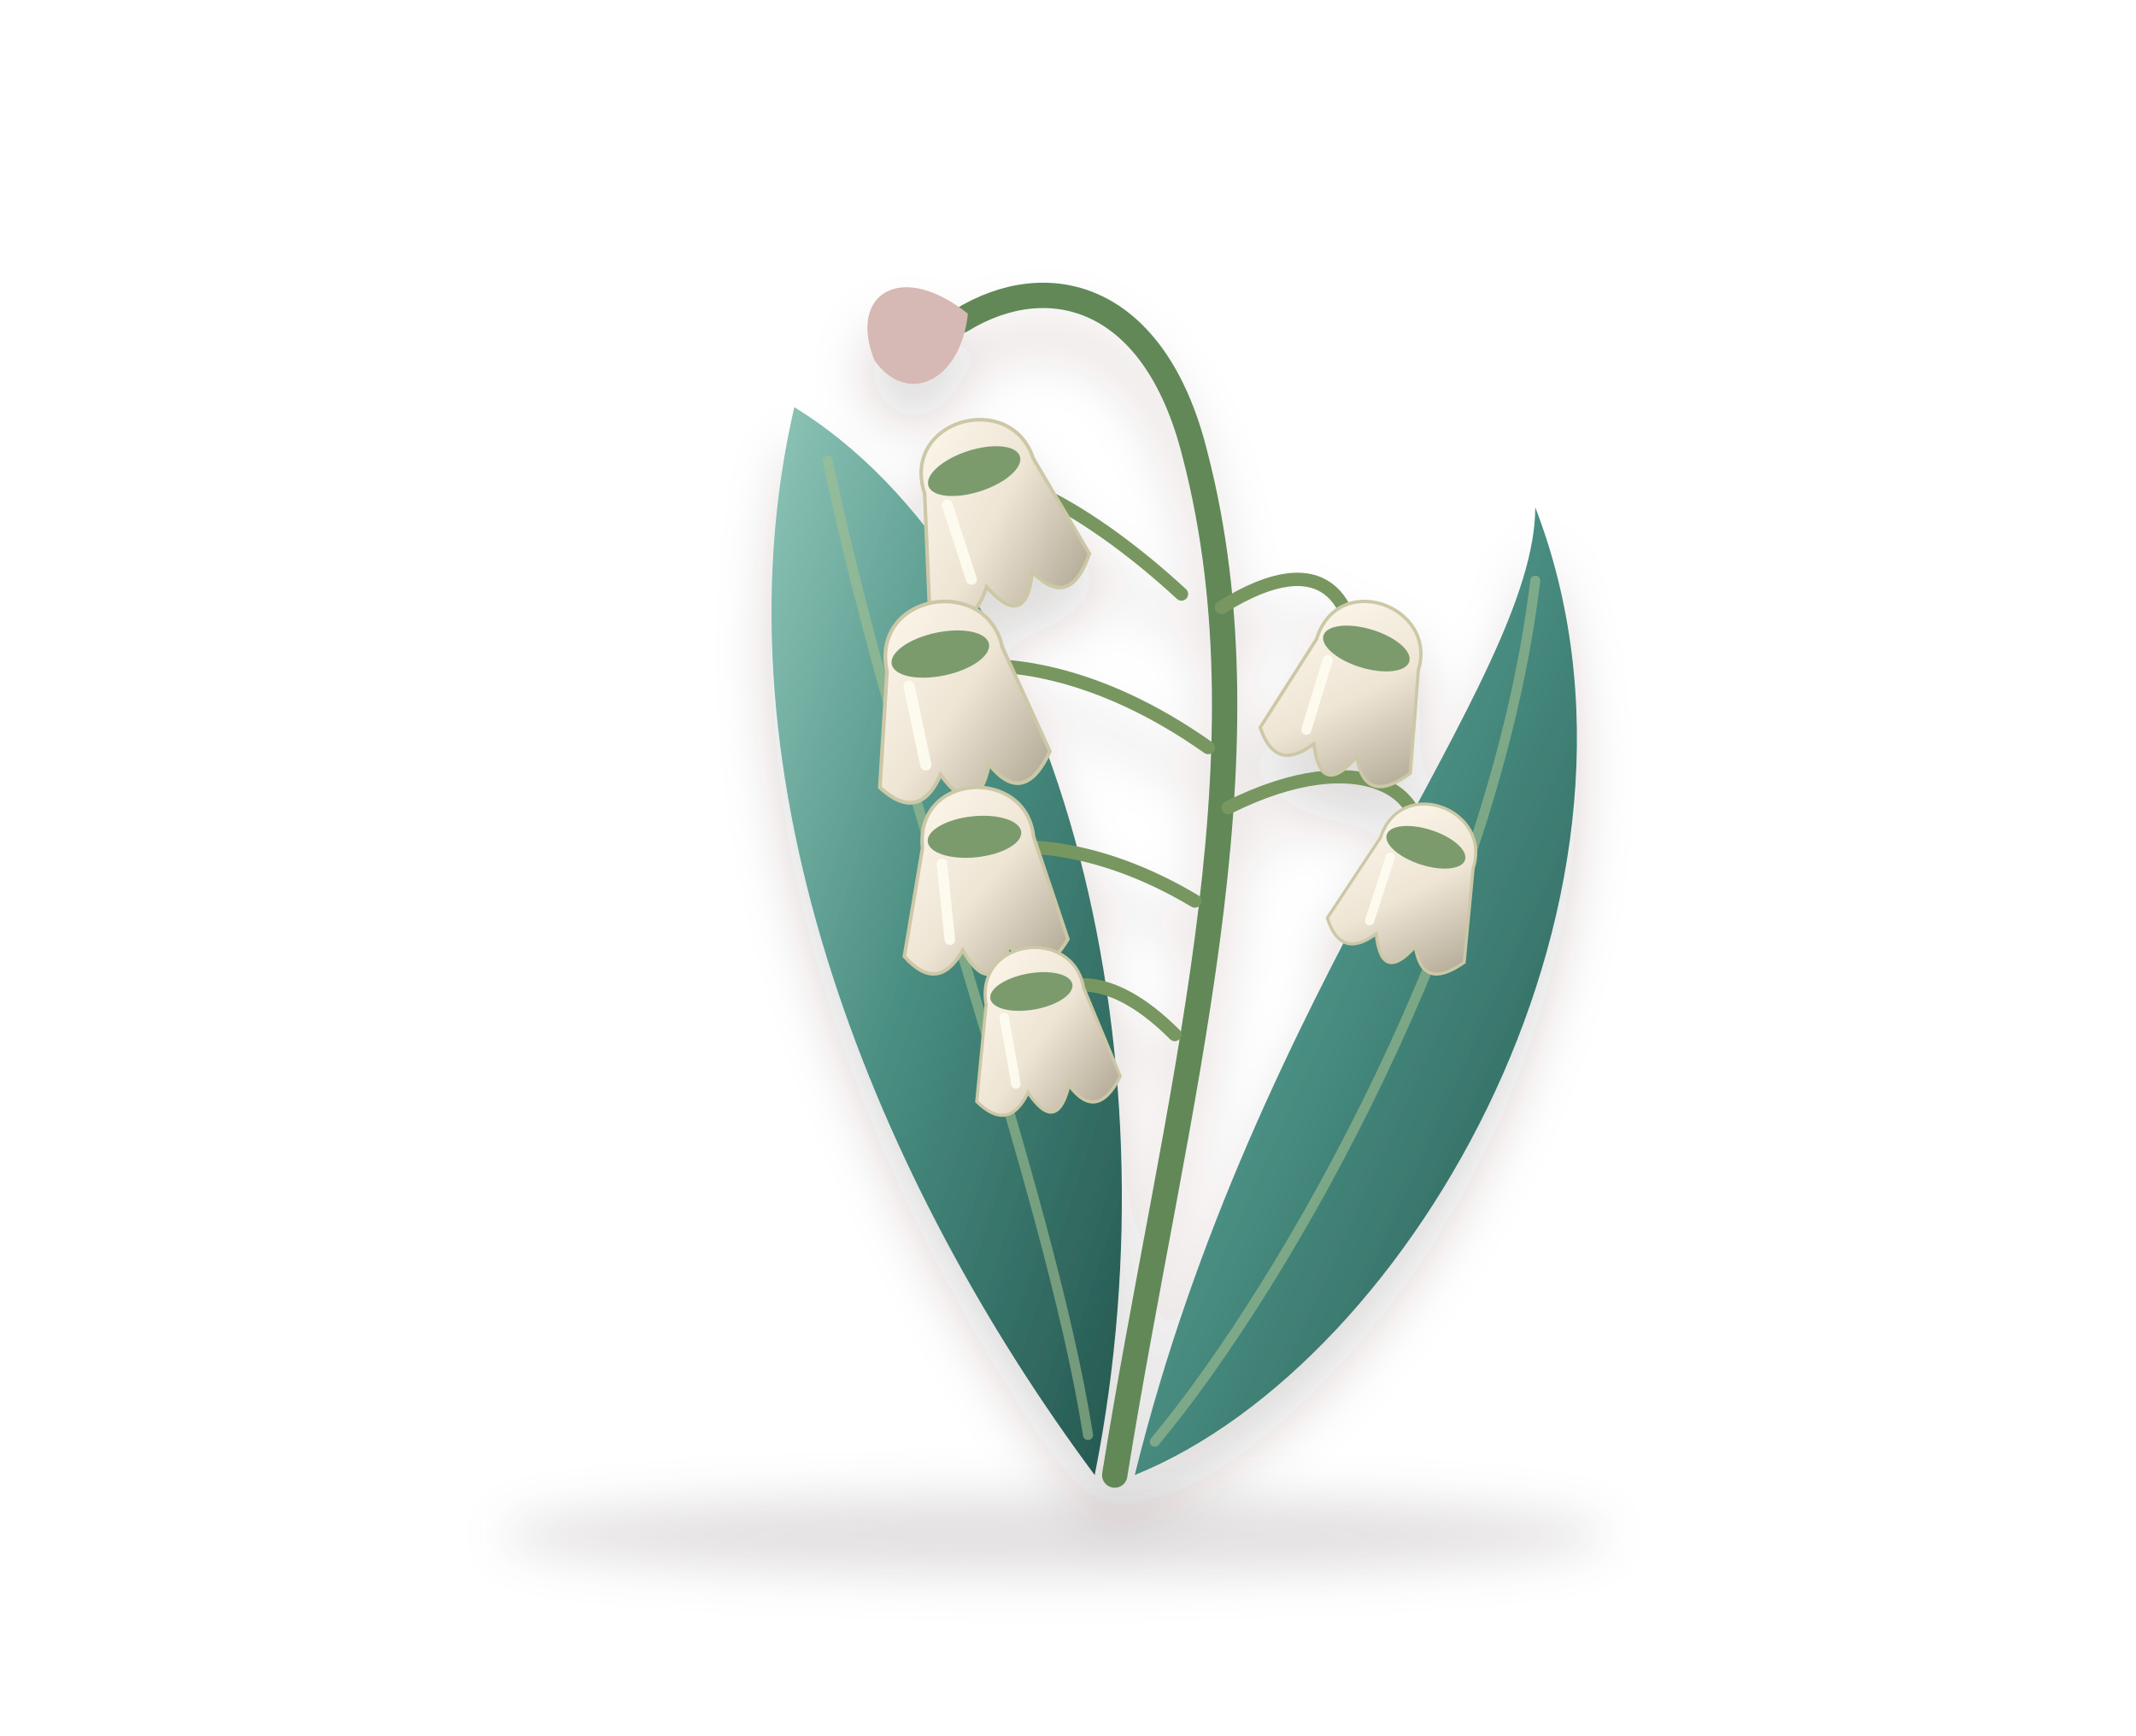
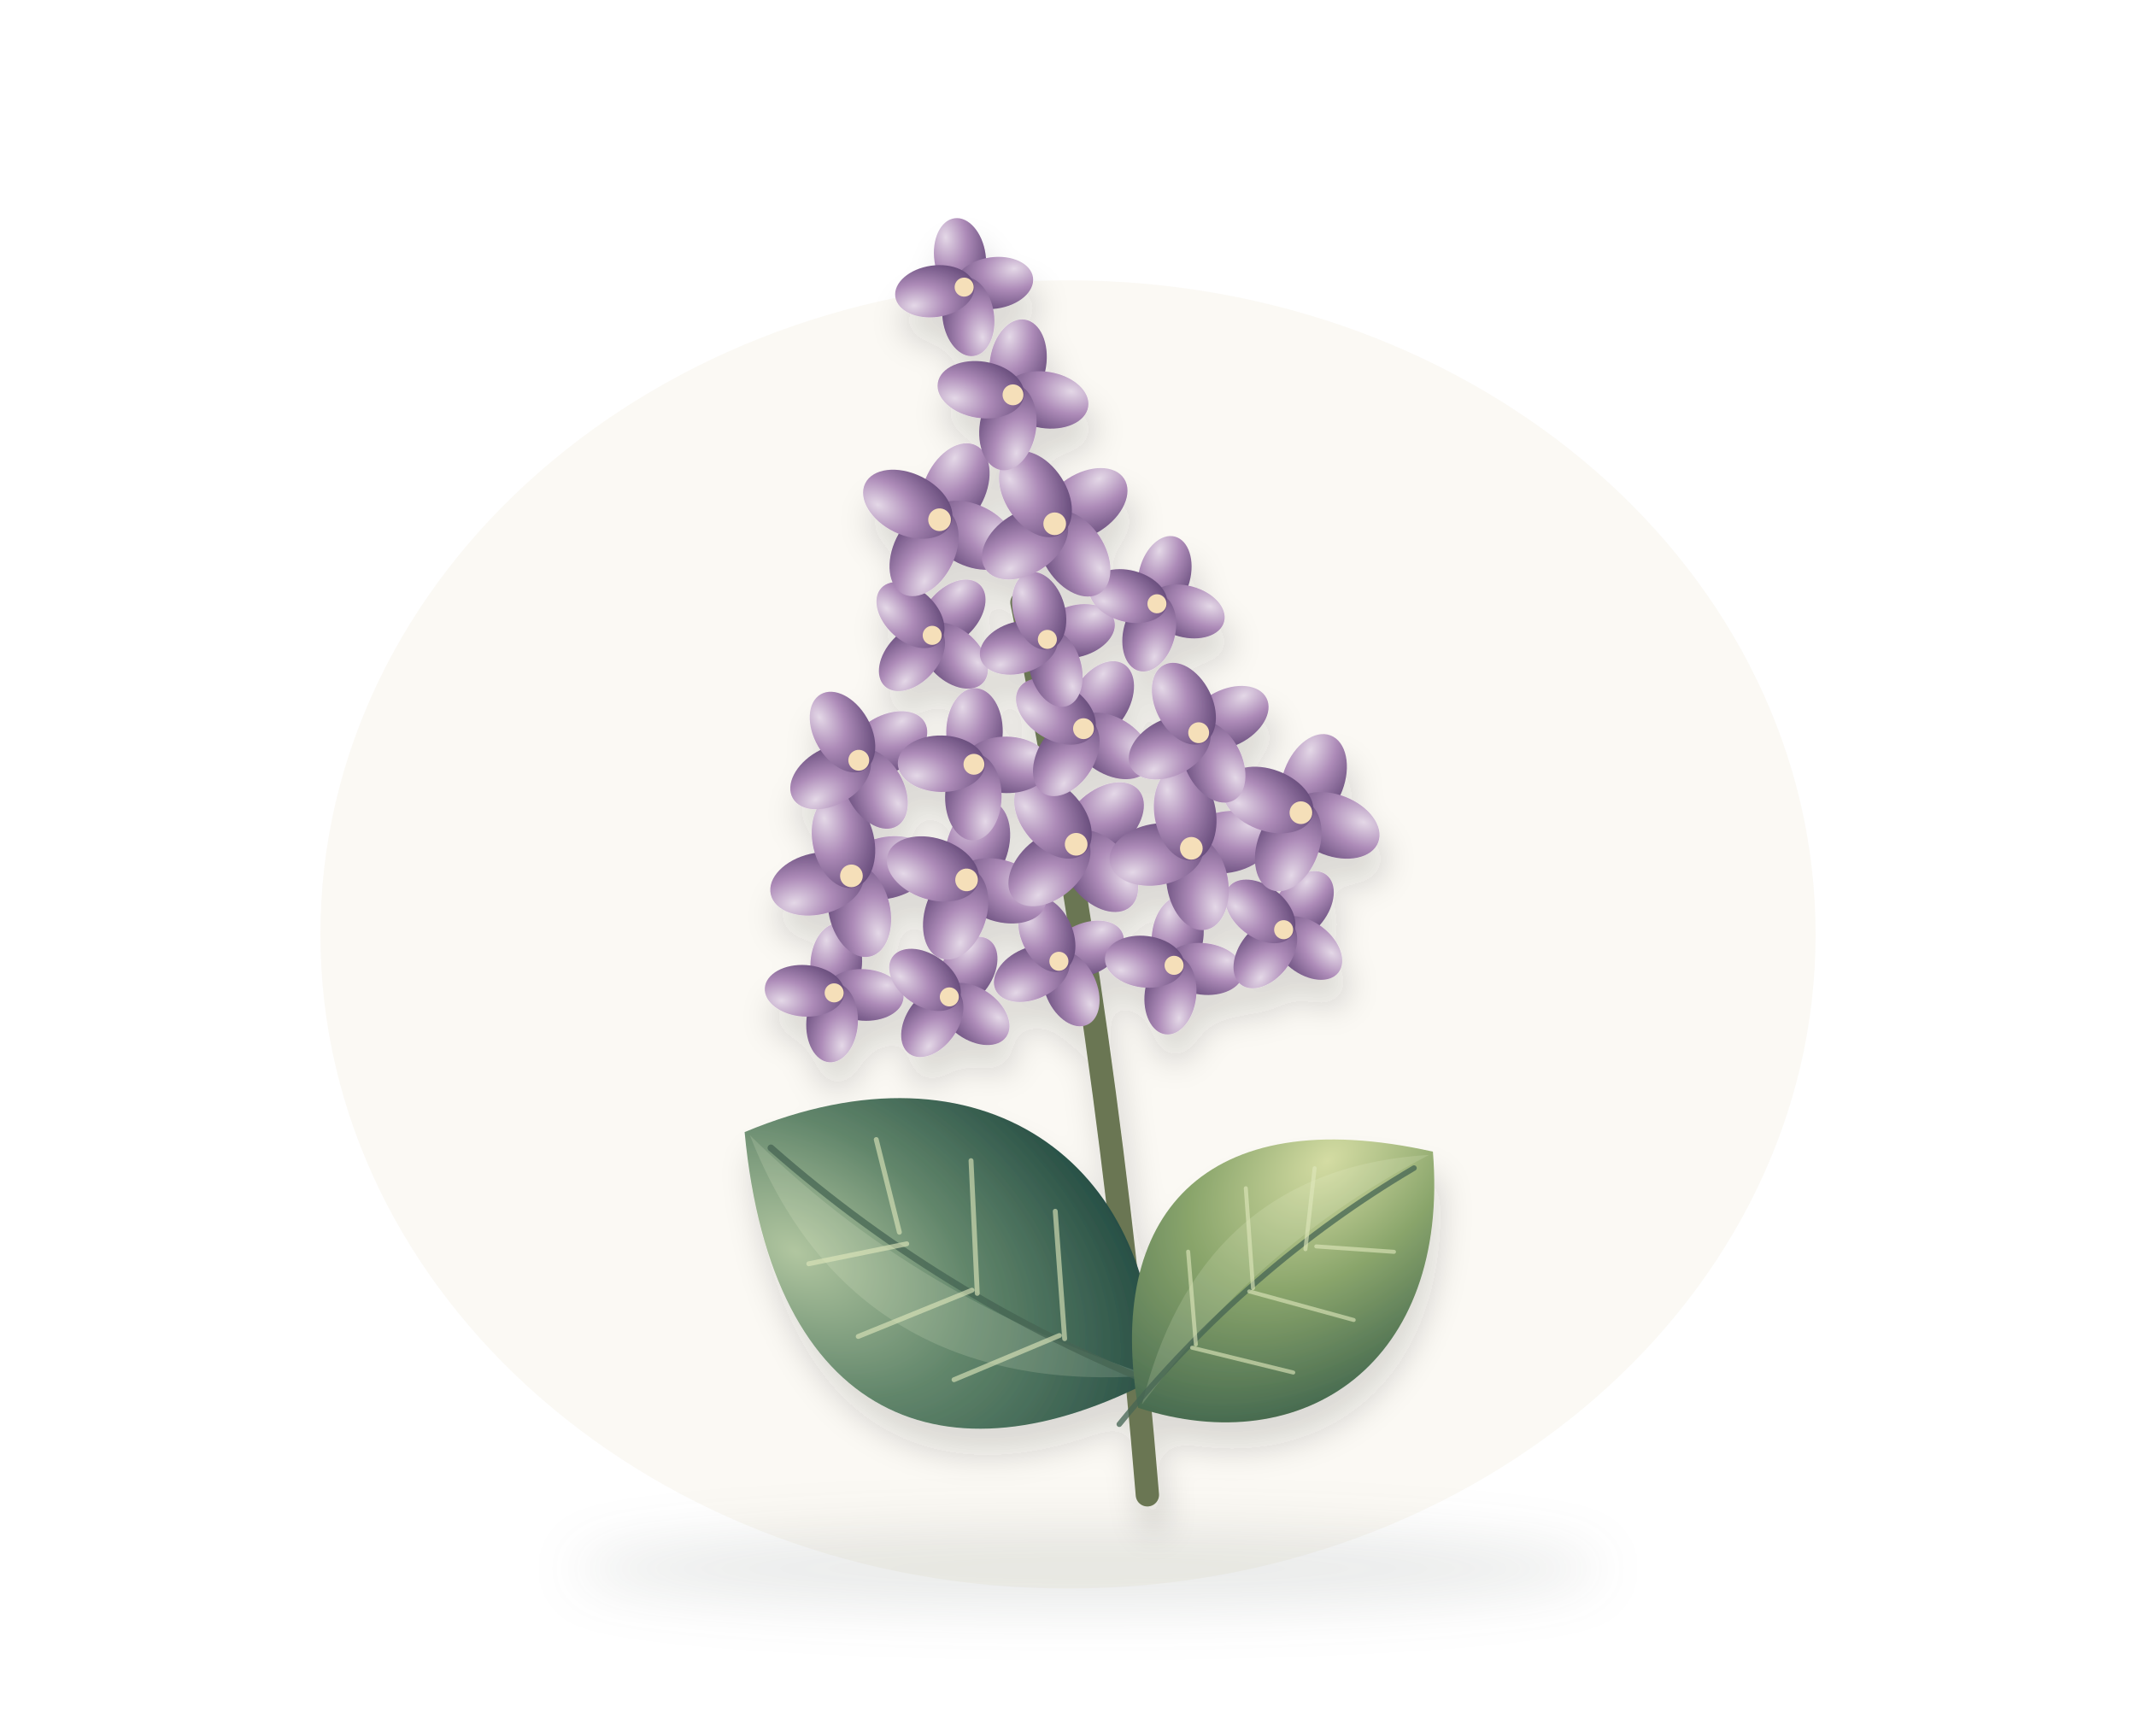
<svg xmlns="http://www.w3.org/2000/svg" viewBox="0 0 320 260" role="img" aria-labelledby="kv-month-5-title kv-month-5-description">
  <defs>
    <linearGradient id="kv-month-5-paper" x1="0" y1="0" x2=".85" y2="1">
      <stop stop-color="#fffaf0" />
      <stop offset=".57" stop-color="#eee5d4" />
      <stop offset="1" stop-color="#b7ae9c" />
    </linearGradient>
    <linearGradient id="kv-month-5-wine" x1="0" y1="0" x2=".95" y2="1">
      <stop stop-color="#bf6a83" />
      <stop offset=".4" stop-color="#973f5a" />
      <stop offset="1" stop-color="#5d2036" />
    </linearGradient>
    <linearGradient id="kv-month-5-teal" x1="0" y1="0" x2="1" y2="1">
      <stop stop-color="#8ec5b8" />
      <stop offset=".48" stop-color="#488c80" />
      <stop offset="1" stop-color="#24574f" />
    </linearGradient>
    <linearGradient id="kv-month-5-gold" x1="0" y1="0" x2=".8" y2="1">
      <stop stop-color="#fff2b7" />
      <stop offset=".22" stop-color="#d1aa5b" />
      <stop offset=".4" stop-color="#f1d68b" />
      <stop offset=".67" stop-color="#ad8439" />
      <stop offset="1" stop-color="#7b5b2c" />
    </linearGradient>
    <linearGradient id="kv-month-5-metal" x1="0" y1="0" x2="1" y2=".9">
      <stop stop-color="#fafdfb" />
      <stop offset=".2" stop-color="#c6d0d0" />
      <stop offset=".43" stop-color="#fbfcf3" />
      <stop offset=".6" stop-color="#9cabae" />
      <stop offset="1" stop-color="#4c636d" />
    </linearGradient>
    <linearGradient id="kv-month-5-ink" x1="0" y1="0" x2=".7" y2="1">
      <stop stop-color="#66747d" />
      <stop offset=".45" stop-color="#35424f" />
      <stop offset="1" stop-color="#17242f" />
    </linearGradient>
    <radialGradient id="kv-month-5-glass" cx="30%" cy="20%" r="85%">
      <stop stop-color="#fff" stop-opacity=".9" />
      <stop offset=".5" stop-color="#eaf5ed" stop-opacity=".3" />
      <stop offset="1" stop-color="#86a3ae" stop-opacity=".55" />
    </radialGradient>
    <filter id="kv-month-5-shadow" x="-35%" y="-35%" width="180%" height="190%">
      <feDropShadow dx="0" dy="6" stdDeviation="4" flood-color="#35262d" flood-opacity=".17" />
    </filter>
    <filter id="kv-month-5-soft" x="-50%" y="-100%" width="200%" height="300%">
      <feGaussianBlur stdDeviation="3.5" />
    </filter>
  </defs>
-   <ellipse cx="158" cy="230" rx="83" ry="6" fill="#473039" opacity=".15" filter="url(#kv-month-5-soft)" />
-   <g filter="url(#kv-month-5-shadow)">
-     <path d="M164 221C132 178 106 117 119 61 158 85 177 156 164 221Z" fill="url(#kv-month-5-teal)" />
-     <path d="M170 221C188 148 230 102 230 76 252 133 212 204 170 221Z" fill="url(#kv-month-5-teal)" />
-     <path d="M124 69C134 117 157 177 163 215M230 87C224 137 193 192 173 216" fill="none" stroke="#a4bf91" stroke-width="1.5" stroke-linecap="round" stroke-linejoin="round" opacity="0.6" />
-     <path d="M167 221C176 165 191 114 179 68 173 44 157 40 144 48" fill="none" stroke="#628859" stroke-width="3.8" stroke-linecap="round" stroke-linejoin="round" opacity="1" />
-     <path d="M177 89C164 77 152 71 148 72M181 112C164 100 150 99 143 100M179 135C164 126 151 126 147 128M176 155C166 145 159 147 156 150M183 91C199 81 203 91 203 99M184 121C204 111 215 119 212 128" fill="none" stroke="#789760" stroke-width="2" stroke-linecap="round" stroke-linejoin="round" opacity="1" />
-     <g transform="translate(149 80) rotate(-18) scale(0.9)">
-       <path d="M-9-10C-9-23 10-22 10-10L14 8Q8 16 4 8 0 17-4 8-9 15-14 8Z" fill="url(#kv-month-5-paper)" stroke="#ccc8a7" stroke-width=".6" />
-       <ellipse cy="-11" rx="8" ry="3.5" fill="#7b9b6d" />
-       <path d="M-6-7V6" stroke="#fffef2" stroke-width="1.8" opacity=".85" stroke-linecap="round" />
+   <defs>
+     <radialGradient id="kv-month-5-m-green" cx="28%" cy="22%" r="85%">
+       <stop stop-color="#b1c6a0" />
+       <stop offset=".47" stop-color="#62866b" />
+       <stop offset="1" stop-color="#244c43" />
+     </radialGradient>
+     <radialGradient id="kv-month-5-m-leaf" cx="28%" cy="22%" r="85%">
+       <stop stop-color="#d4dca3" />
+       <stop offset=".47" stop-color="#8ba66c" />
+       <stop offset="1" stop-color="#43674e" />
+     </radialGradient>
+     <radialGradient id="kv-month-5-m-ice" cx="28%" cy="22%" r="85%">
+       <stop stop-color="#ffffff" />
+       <stop offset=".47" stop-color="#dbeaf0" />
+       <stop offset="1" stop-color="#8aafb9" />
+     </radialGradient>
+     <radialGradient id="kv-month-5-m-petal" cx="28%" cy="22%" r="85%">
+       <stop stop-color="#ffffff" />
+       <stop offset=".47" stop-color="#f4f3e7" />
+       <stop offset="1" stop-color="#c2d0c0" />
+     </radialGradient>
+     <radialGradient id="kv-month-5-m-wood" cx="28%" cy="22%" r="85%">
+       <stop stop-color="#dfb47d" />
+       <stop offset=".47" stop-color="#956b43" />
+       <stop offset="1" stop-color="#523a2d" />
+     </radialGradient>
+     <radialGradient id="kv-month-5-m-woodDark" cx="28%" cy="22%" r="85%">
+       <stop stop-color="#c49866" />
+       <stop offset=".47" stop-color="#7e583b" />
+       <stop offset="1" stop-color="#422e26" />
+     </radialGradient>
+     <radialGradient id="kv-month-5-m-purple" cx="28%" cy="22%" r="85%">
+       <stop stop-color="#e4d8e7" />
+       <stop offset=".47" stop-color="#ad8bb8" />
+       <stop offset="1" stop-color="#6a4f7e" />
+     </radialGradient>
+     <radialGradient id="kv-month-5-m-berry" cx="28%" cy="22%" r="85%">
+       <stop stop-color="#f7a3a0" />
+       <stop offset=".47" stop-color="#b13a51" />
+       <stop offset="1" stop-color="#67283b" />
+     </radialGradient>
+     <radialGradient id="kv-month-5-m-apple" cx="28%" cy="22%" r="85%">
+       <stop stop-color="#f0b89d" />
+       <stop offset=".47" stop-color="#b95855" />
+       <stop offset="1" stop-color="#762e43" />
+     </radialGradient>
+     <radialGradient id="kv-month-5-m-gold" cx="28%" cy="22%" r="85%">
+       <stop stop-color="#fae4a3" />
+       <stop offset=".47" stop-color="#c8a463" />
+       <stop offset="1" stop-color="#80603f" />
+     </radialGradient>
+     <radialGradient id="kv-month-5-m-copper" cx="28%" cy="22%" r="85%">
+       <stop stop-color="#efbf82" />
+       <stop offset=".47" stop-color="#ce8251" />
+       <stop offset="1" stop-color="#854b3c" />
+     </radialGradient>
+     <radialGradient id="kv-month-5-m-amber" cx="28%" cy="22%" r="85%">
+       <stop stop-color="#fff1bb" />
+       <stop offset=".47" stop-color="#dfb256" />
+       <stop offset="1" stop-color="#a16c31" />
+     </radialGradient>
+     <radialGradient id="kv-month-5-m-wax" cx="28%" cy="22%" r="85%">
+       <stop stop-color="#fffdf0" />
+       <stop offset=".47" stop-color="#ece4cd" />
+       <stop offset="1" stop-color="#c6bc9f" />
+     </radialGradient>
+     <radialGradient id="kv-month-5-m-pearl" cx="28%" cy="22%" r="85%">
+       <stop stop-color="#ffffff" />
+       <stop offset=".47" stop-color="#ede6dc" />
+       <stop offset="1" stop-color="#b1aaa3" />
+     </radialGradient>
+     <linearGradient id="kv-month-5-m-glass" x1="0" x2="1">
+       <stop stop-color="#d9e4df" stop-opacity=".8" />
+       <stop offset=".12" stop-color="#fff" stop-opacity=".72" />
+       <stop offset=".4" stop-color="#e3ebe3" stop-opacity=".1" />
+       <stop offset=".82" stop-color="#baccc6" stop-opacity=".38" />
+       <stop offset="1" stop-color="#718e88" stop-opacity=".48" />
+     </linearGradient>
+     <linearGradient id="kv-month-5-m-ribbon" x1="0" y1="0" x2="1" y2="1">
+       <stop stop-color="#b95f70" />
+       <stop offset=".43" stop-color="#853a50" />
+       <stop offset=".72" stop-color="#9d425a" />
+       <stop offset="1" stop-color="#60283d" />
+     </linearGradient>
+     <radialGradient id="kv-month-5-m-flame" cx="40%" cy="70%">
+       <stop stop-color="#fffce2" />
+       <stop offset=".42" stop-color="#ffe1a2" />
+       <stop offset=".8" stop-color="#e6ab5c" />
+       <stop offset="1" stop-color="#c47c48" />
+     </radialGradient>
+     <filter id="kv-month-5-m-shadow" x="-40%" y="-40%" width="180%" height="195%">
+       <feDropShadow dx="1" dy="4" stdDeviation="2.4" flood-color="#2b3330" flood-opacity=".16" />
+     </filter>
+     <filter id="kv-month-5-m-blur" x="-50%" y="-150%" width="200%" height="400%">
+       <feGaussianBlur stdDeviation="4" />
+     </filter>
+   </defs>
+   <ellipse cx="160" cy="140" rx="112" ry="98" fill="#f6f2e7" opacity=".46" />
+   <ellipse cx="163" cy="235" rx="77" ry="6" fill="#445049" opacity=".12" filter="url(#kv-month-5-m-blur)" />
+   <g data-month-composition="2027-5" filter="url(#kv-month-5-m-shadow)">
+     <g transform="translate(157 118) rotate(-8) scale(1)">
+       <path d="M0 107Q4 37 0-28" fill="none" stroke="#6a7652" stroke-width="3.5" opacity="1" stroke-linecap="round" stroke-linejoin="round" />
+       <g transform="translate(-5 83) rotate(-51) scale(0.92)">
+         <path d="M0 12C-33-8-38-38 0-66C34-41 30-6 0 12Z" fill="url(#kv-month-5-m-green)" />
+         <path d="M0 11C-17-13-20-39 0-65C-7-36-5-12 0 11Z" fill="#f5f7db" opacity=".16" />
+         <path d="M0 17Q-7-23 0-61" fill="none" stroke="#466453" stroke-width="1.1" opacity="0.75" stroke-linecap="round" stroke-linejoin="round" />
+         <path d="M-2-5-17-16m14-5-16-12m17-1-11-12M-2-4 15-16M-3-20 15-32M-1-36 10-47" fill="none" stroke="#dee7bc" stroke-width="0.8" opacity="0.62" stroke-linecap="round" stroke-linejoin="round" />
+       </g>
+       <g transform="translate(8 89) rotate(57) scale(0.75)">
+         <path d="M0 12C-33-8-38-38 0-66C34-41 30-6 0 12Z" fill="url(#kv-month-5-m-leaf)" />
+         <path d="M0 11C-17-13-20-39 0-65C-7-36-5-12 0 11Z" fill="#f5f7db" opacity=".16" />
+         <path d="M0 17Q-7-23 0-61" fill="none" stroke="#466453" stroke-width="1.1" opacity="0.75" stroke-linecap="round" stroke-linejoin="round" />
+         <path d="M-2-5-17-16m14-5-16-12m17-1-11-12M-2-4 15-16M-3-20 15-32M-1-36 10-47" fill="none" stroke="#dee7bc" stroke-width="0.8" opacity="0.62" stroke-linecap="round" stroke-linejoin="round" />
+       </g>
+       <g transform="translate(-36 26) rotate(12) scale(0.84)">
+         <ellipse cx="0" cy="-5.3" rx="4.6" ry="7.1" fill="url(#kv-month-5-m-purple)" transform="rotate(0)" />
+         <ellipse cx="0" cy="-5.3" rx="4.6" ry="7.1" fill="url(#kv-month-5-m-purple)" transform="rotate(90)" />
+         <ellipse cx="0" cy="-5.3" rx="4.6" ry="7.1" fill="url(#kv-month-5-m-purple)" transform="rotate(180)" />
+         <ellipse cx="0" cy="-5.3" rx="4.6" ry="7.1" fill="url(#kv-month-5-m-purple)" transform="rotate(270)" />
+         <circle cx="0" cy="0" r="1.7" fill="#f5dfb9" />
+       </g>
+       <g transform="translate(-19 29) rotate(43) scale(0.84)">
+         <ellipse cx="0" cy="-5.3" rx="4.6" ry="7.1" fill="url(#kv-month-5-m-purple)" transform="rotate(0)" />
+         <ellipse cx="0" cy="-5.3" rx="4.6" ry="7.1" fill="url(#kv-month-5-m-purple)" transform="rotate(90)" />
+         <ellipse cx="0" cy="-5.3" rx="4.6" ry="7.1" fill="url(#kv-month-5-m-purple)" transform="rotate(180)" />
+         <ellipse cx="0" cy="-5.3" rx="4.6" ry="7.1" fill="url(#kv-month-5-m-purple)" transform="rotate(270)" />
+         <circle cx="0" cy="0" r="1.7" fill="#f5dfb9" />
+       </g>
+       <g transform="translate(-2 26) rotate(74) scale(0.84)">
+         <ellipse cx="0" cy="-5.3" rx="4.6" ry="7.1" fill="url(#kv-month-5-m-purple)" transform="rotate(0)" />
+         <ellipse cx="0" cy="-5.3" rx="4.6" ry="7.1" fill="url(#kv-month-5-m-purple)" transform="rotate(90)" />
+         <ellipse cx="0" cy="-5.3" rx="4.6" ry="7.1" fill="url(#kv-month-5-m-purple)" transform="rotate(180)" />
+         <ellipse cx="0" cy="-5.3" rx="4.6" ry="7.1" fill="url(#kv-month-5-m-purple)" transform="rotate(270)" />
+         <circle cx="0" cy="0" r="1.7" fill="#f5dfb9" />
+       </g>
+       <g transform="translate(15 29) rotate(15) scale(0.84)">
+         <ellipse cx="0" cy="-5.3" rx="4.6" ry="7.1" fill="url(#kv-month-5-m-purple)" transform="rotate(0)" />
+         <ellipse cx="0" cy="-5.3" rx="4.6" ry="7.1" fill="url(#kv-month-5-m-purple)" transform="rotate(90)" />
+         <ellipse cx="0" cy="-5.3" rx="4.6" ry="7.1" fill="url(#kv-month-5-m-purple)" transform="rotate(180)" />
+         <ellipse cx="0" cy="-5.3" rx="4.6" ry="7.1" fill="url(#kv-month-5-m-purple)" transform="rotate(270)" />
+         <circle cx="0" cy="0" r="1.7" fill="#f5dfb9" />
+       </g>
+       <g transform="translate(32 26) rotate(46) scale(0.84)">
+         <ellipse cx="0" cy="-5.3" rx="4.6" ry="7.1" fill="url(#kv-month-5-m-purple)" transform="rotate(0)" />
+         <ellipse cx="0" cy="-5.3" rx="4.6" ry="7.1" fill="url(#kv-month-5-m-purple)" transform="rotate(90)" />
+         <ellipse cx="0" cy="-5.3" rx="4.6" ry="7.1" fill="url(#kv-month-5-m-purple)" transform="rotate(180)" />
+         <ellipse cx="0" cy="-5.3" rx="4.6" ry="7.1" fill="url(#kv-month-5-m-purple)" transform="rotate(270)" />
+         <circle cx="0" cy="0" r="1.7" fill="#f5dfb9" />
+       </g>
+       <g transform="translate(-31 9) rotate(85) scale(1)">
+         <ellipse cx="0" cy="-5.3" rx="4.6" ry="7.1" fill="url(#kv-month-5-m-purple)" transform="rotate(0)" />
+         <ellipse cx="0" cy="-5.3" rx="4.6" ry="7.1" fill="url(#kv-month-5-m-purple)" transform="rotate(90)" />
+         <ellipse cx="0" cy="-5.3" rx="4.6" ry="7.1" fill="url(#kv-month-5-m-purple)" transform="rotate(180)" />
+         <ellipse cx="0" cy="-5.3" rx="4.6" ry="7.1" fill="url(#kv-month-5-m-purple)" transform="rotate(270)" />
+         <circle cx="0" cy="0" r="1.7" fill="#f5dfb9" />
+       </g>
+       <g transform="translate(-14 12) rotate(26) scale(1)">
+         <ellipse cx="0" cy="-5.3" rx="4.6" ry="7.1" fill="url(#kv-month-5-m-purple)" transform="rotate(0)" />
+         <ellipse cx="0" cy="-5.3" rx="4.6" ry="7.1" fill="url(#kv-month-5-m-purple)" transform="rotate(90)" />
+         <ellipse cx="0" cy="-5.3" rx="4.6" ry="7.1" fill="url(#kv-month-5-m-purple)" transform="rotate(180)" />
+         <ellipse cx="0" cy="-5.3" rx="4.6" ry="7.1" fill="url(#kv-month-5-m-purple)" transform="rotate(270)" />
+         <circle cx="0" cy="0" r="1.7" fill="#f5dfb9" />
+       </g>
+       <g transform="translate(3 9) rotate(57) scale(1)">
+         <ellipse cx="0" cy="-5.3" rx="4.6" ry="7.1" fill="url(#kv-month-5-m-purple)" transform="rotate(0)" />
+         <ellipse cx="0" cy="-5.3" rx="4.6" ry="7.1" fill="url(#kv-month-5-m-purple)" transform="rotate(90)" />
+         <ellipse cx="0" cy="-5.3" rx="4.6" ry="7.1" fill="url(#kv-month-5-m-purple)" transform="rotate(180)" />
+         <ellipse cx="0" cy="-5.3" rx="4.6" ry="7.1" fill="url(#kv-month-5-m-purple)" transform="rotate(270)" />
+         <circle cx="0" cy="0" r="1.7" fill="#f5dfb9" />
+       </g>
+       <g transform="translate(20 12) rotate(88) scale(1)">
+         <ellipse cx="0" cy="-5.3" rx="4.6" ry="7.1" fill="url(#kv-month-5-m-purple)" transform="rotate(0)" />
+         <ellipse cx="0" cy="-5.3" rx="4.6" ry="7.1" fill="url(#kv-month-5-m-purple)" transform="rotate(90)" />
+         <ellipse cx="0" cy="-5.3" rx="4.6" ry="7.1" fill="url(#kv-month-5-m-purple)" transform="rotate(180)" />
+         <ellipse cx="0" cy="-5.3" rx="4.6" ry="7.1" fill="url(#kv-month-5-m-purple)" transform="rotate(270)" />
+         <circle cx="0" cy="0" r="1.7" fill="#f5dfb9" />
+       </g>
+       <g transform="translate(37 9) rotate(29) scale(1)">
+         <ellipse cx="0" cy="-5.3" rx="4.6" ry="7.1" fill="url(#kv-month-5-m-purple)" transform="rotate(0)" />
+         <ellipse cx="0" cy="-5.3" rx="4.6" ry="7.1" fill="url(#kv-month-5-m-purple)" transform="rotate(90)" />
+         <ellipse cx="0" cy="-5.3" rx="4.6" ry="7.1" fill="url(#kv-month-5-m-purple)" transform="rotate(180)" />
+         <ellipse cx="0" cy="-5.3" rx="4.6" ry="7.1" fill="url(#kv-month-5-m-purple)" transform="rotate(270)" />
+         <circle cx="0" cy="0" r="1.7" fill="#f5dfb9" />
+       </g>
+       <g transform="translate(-27.5 -8) rotate(68) scale(0.92)">
+         <ellipse cx="0" cy="-5.3" rx="4.6" ry="7.1" fill="url(#kv-month-5-m-purple)" transform="rotate(0)" />
+         <ellipse cx="0" cy="-5.3" rx="4.6" ry="7.1" fill="url(#kv-month-5-m-purple)" transform="rotate(90)" />
+         <ellipse cx="0" cy="-5.3" rx="4.6" ry="7.1" fill="url(#kv-month-5-m-purple)" transform="rotate(180)" />
+         <ellipse cx="0" cy="-5.3" rx="4.6" ry="7.1" fill="url(#kv-month-5-m-purple)" transform="rotate(270)" />
+         <circle cx="0" cy="0" r="1.7" fill="#f5dfb9" />
+       </g>
+       <g transform="translate(-10.5 -5) rotate(9) scale(0.92)">
+         <ellipse cx="0" cy="-5.3" rx="4.6" ry="7.1" fill="url(#kv-month-5-m-purple)" transform="rotate(0)" />
+         <ellipse cx="0" cy="-5.3" rx="4.6" ry="7.1" fill="url(#kv-month-5-m-purple)" transform="rotate(90)" />
+         <ellipse cx="0" cy="-5.3" rx="4.6" ry="7.1" fill="url(#kv-month-5-m-purple)" transform="rotate(180)" />
+         <ellipse cx="0" cy="-5.3" rx="4.6" ry="7.1" fill="url(#kv-month-5-m-purple)" transform="rotate(270)" />
+         <circle cx="0" cy="0" r="1.7" fill="#f5dfb9" />
+       </g>
+       <g transform="translate(6.5 -8) rotate(40) scale(0.92)">
+         <ellipse cx="0" cy="-5.3" rx="4.6" ry="7.1" fill="url(#kv-month-5-m-purple)" transform="rotate(0)" />
+         <ellipse cx="0" cy="-5.3" rx="4.6" ry="7.1" fill="url(#kv-month-5-m-purple)" transform="rotate(90)" />
+         <ellipse cx="0" cy="-5.3" rx="4.6" ry="7.1" fill="url(#kv-month-5-m-purple)" transform="rotate(180)" />
+         <ellipse cx="0" cy="-5.3" rx="4.6" ry="7.1" fill="url(#kv-month-5-m-purple)" transform="rotate(270)" />
+         <circle cx="0" cy="0" r="1.7" fill="#f5dfb9" />
+       </g>
+       <g transform="translate(23.5 -5) rotate(71) scale(0.92)">
+         <ellipse cx="0" cy="-5.3" rx="4.6" ry="7.1" fill="url(#kv-month-5-m-purple)" transform="rotate(0)" />
+         <ellipse cx="0" cy="-5.3" rx="4.6" ry="7.1" fill="url(#kv-month-5-m-purple)" transform="rotate(90)" />
+         <ellipse cx="0" cy="-5.3" rx="4.6" ry="7.1" fill="url(#kv-month-5-m-purple)" transform="rotate(180)" />
+         <ellipse cx="0" cy="-5.3" rx="4.6" ry="7.1" fill="url(#kv-month-5-m-purple)" transform="rotate(270)" />
+         <circle cx="0" cy="0" r="1.7" fill="#f5dfb9" />
+       </g>
+       <g transform="translate(-14 -25) rotate(51) scale(0.84)">
+         <ellipse cx="0" cy="-5.3" rx="4.6" ry="7.1" fill="url(#kv-month-5-m-purple)" transform="rotate(0)" />
+         <ellipse cx="0" cy="-5.3" rx="4.6" ry="7.1" fill="url(#kv-month-5-m-purple)" transform="rotate(90)" />
+         <ellipse cx="0" cy="-5.3" rx="4.6" ry="7.1" fill="url(#kv-month-5-m-purple)" transform="rotate(180)" />
+         <ellipse cx="0" cy="-5.3" rx="4.6" ry="7.1" fill="url(#kv-month-5-m-purple)" transform="rotate(270)" />
+         <circle cx="0" cy="0" r="1.7" fill="#f5dfb9" />
+       </g>
+       <g transform="translate(3 -22) rotate(82) scale(0.84)">
+         <ellipse cx="0" cy="-5.3" rx="4.6" ry="7.1" fill="url(#kv-month-5-m-purple)" transform="rotate(0)" />
+         <ellipse cx="0" cy="-5.3" rx="4.6" ry="7.1" fill="url(#kv-month-5-m-purple)" transform="rotate(90)" />
+         <ellipse cx="0" cy="-5.3" rx="4.6" ry="7.1" fill="url(#kv-month-5-m-purple)" transform="rotate(180)" />
+         <ellipse cx="0" cy="-5.3" rx="4.6" ry="7.1" fill="url(#kv-month-5-m-purple)" transform="rotate(270)" />
+         <circle cx="0" cy="0" r="1.7" fill="#f5dfb9" />
+       </g>
+       <g transform="translate(20 -25) rotate(23) scale(0.84)">
+         <ellipse cx="0" cy="-5.3" rx="4.6" ry="7.1" fill="url(#kv-month-5-m-purple)" transform="rotate(0)" />
+         <ellipse cx="0" cy="-5.3" rx="4.6" ry="7.1" fill="url(#kv-month-5-m-purple)" transform="rotate(90)" />
+         <ellipse cx="0" cy="-5.3" rx="4.6" ry="7.1" fill="url(#kv-month-5-m-purple)" transform="rotate(180)" />
+         <ellipse cx="0" cy="-5.3" rx="4.6" ry="7.1" fill="url(#kv-month-5-m-purple)" transform="rotate(270)" />
+         <circle cx="0" cy="0" r="1.7" fill="#f5dfb9" />
+       </g>
+       <g transform="translate(-10.5 -42) rotate(34) scale(1)">
+         <ellipse cx="0" cy="-5.3" rx="4.6" ry="7.1" fill="url(#kv-month-5-m-purple)" transform="rotate(0)" />
+         <ellipse cx="0" cy="-5.3" rx="4.6" ry="7.1" fill="url(#kv-month-5-m-purple)" transform="rotate(90)" />
+         <ellipse cx="0" cy="-5.3" rx="4.6" ry="7.1" fill="url(#kv-month-5-m-purple)" transform="rotate(180)" />
+         <ellipse cx="0" cy="-5.3" rx="4.6" ry="7.1" fill="url(#kv-month-5-m-purple)" transform="rotate(270)" />
+         <circle cx="0" cy="0" r="1.7" fill="#f5dfb9" />
+       </g>
+       <g transform="translate(6.5 -39) rotate(65) scale(1)">
+         <ellipse cx="0" cy="-5.3" rx="4.6" ry="7.1" fill="url(#kv-month-5-m-purple)" transform="rotate(0)" />
+         <ellipse cx="0" cy="-5.3" rx="4.6" ry="7.1" fill="url(#kv-month-5-m-purple)" transform="rotate(90)" />
+         <ellipse cx="0" cy="-5.3" rx="4.6" ry="7.1" fill="url(#kv-month-5-m-purple)" transform="rotate(180)" />
+         <ellipse cx="0" cy="-5.3" rx="4.6" ry="7.1" fill="url(#kv-month-5-m-purple)" transform="rotate(270)" />
+         <circle cx="0" cy="0" r="1.7" fill="#f5dfb9" />
+       </g>
+       <g transform="translate(3 -59) rotate(17) scale(0.92)">
+         <ellipse cx="0" cy="-5.3" rx="4.6" ry="7.1" fill="url(#kv-month-5-m-purple)" transform="rotate(0)" />
+         <ellipse cx="0" cy="-5.3" rx="4.6" ry="7.1" fill="url(#kv-month-5-m-purple)" transform="rotate(90)" />
+         <ellipse cx="0" cy="-5.3" rx="4.6" ry="7.1" fill="url(#kv-month-5-m-purple)" transform="rotate(180)" />
+         <ellipse cx="0" cy="-5.3" rx="4.6" ry="7.1" fill="url(#kv-month-5-m-purple)" transform="rotate(270)" />
+         <circle cx="0" cy="0" r="1.7" fill="#f5dfb9" />
+       </g>
+       <g transform="translate(-2 -76) rotate(0) scale(0.84)">
+         <ellipse cx="0" cy="-5.3" rx="4.6" ry="7.1" fill="url(#kv-month-5-m-purple)" transform="rotate(0)" />
+         <ellipse cx="0" cy="-5.3" rx="4.6" ry="7.1" fill="url(#kv-month-5-m-purple)" transform="rotate(90)" />
+         <ellipse cx="0" cy="-5.3" rx="4.6" ry="7.1" fill="url(#kv-month-5-m-purple)" transform="rotate(180)" />
+         <ellipse cx="0" cy="-5.3" rx="4.6" ry="7.1" fill="url(#kv-month-5-m-purple)" transform="rotate(270)" />
+         <circle cx="0" cy="0" r="1.7" fill="#f5dfb9" />
+       </g>
    </g>
-     <g transform="translate(143 108) rotate(-12) scale(0.93)">
-       <path d="M-9-10C-9-23 10-22 10-10L14 8Q8 16 4 8 0 17-4 8-9 15-14 8Z" fill="url(#kv-month-5-paper)" stroke="#ccc8a7" stroke-width=".6" />
-       <ellipse cy="-11" rx="8" ry="3.5" fill="#7b9b6d" />
-       <path d="M-6-7V6" stroke="#fffef2" stroke-width="1.8" opacity=".85" stroke-linecap="round" />
-     </g>
-     <g transform="translate(147 135) rotate(-6) scale(0.88)">
-       <path d="M-9-10C-9-23 10-22 10-10L14 8Q8 16 4 8 0 17-4 8-9 15-14 8Z" fill="url(#kv-month-5-paper)" stroke="#ccc8a7" stroke-width=".6" />
-       <ellipse cy="-11" rx="8" ry="3.5" fill="#7b9b6d" />
-       <path d="M-6-7V6" stroke="#fffef2" stroke-width="1.8" opacity=".85" stroke-linecap="round" />
-     </g>
-     <g transform="translate(156 157) rotate(-10) scale(0.78)">
-       <path d="M-9-10C-9-23 10-22 10-10L14 8Q8 16 4 8 0 17-4 8-9 15-14 8Z" fill="url(#kv-month-5-paper)" stroke="#ccc8a7" stroke-width=".6" />
-       <ellipse cy="-11" rx="8" ry="3.5" fill="#7b9b6d" />
-       <path d="M-6-7V6" stroke="#fffef2" stroke-width="1.8" opacity=".85" stroke-linecap="round" />
-     </g>
-     <g transform="translate(202 106) rotate(17) scale(0.84)">
-       <path d="M-9-10C-9-23 10-22 10-10L14 8Q8 16 4 8 0 17-4 8-9 15-14 8Z" fill="url(#kv-month-5-paper)" stroke="#ccc8a7" stroke-width=".6" />
-       <ellipse cy="-11" rx="8" ry="3.5" fill="#7b9b6d" />
-       <path d="M-6-7V6" stroke="#fffef2" stroke-width="1.8" opacity=".85" stroke-linecap="round" />
-     </g>
-     <g transform="translate(211 135) rotate(18) scale(0.77)">
-       <path d="M-9-10C-9-23 10-22 10-10L14 8Q8 16 4 8 0 17-4 8-9 15-14 8Z" fill="url(#kv-month-5-paper)" stroke="#ccc8a7" stroke-width=".6" />
-       <ellipse cy="-11" rx="8" ry="3.5" fill="#7b9b6d" />
-       <path d="M-6-7V6" stroke="#fffef2" stroke-width="1.8" opacity=".85" stroke-linecap="round" />
-     </g>
-     <path d="M145 47C135 39 127 44 131 54 136 61 144 57 145 47Z" fill="#d6b8b4" />
  </g>
</svg>
